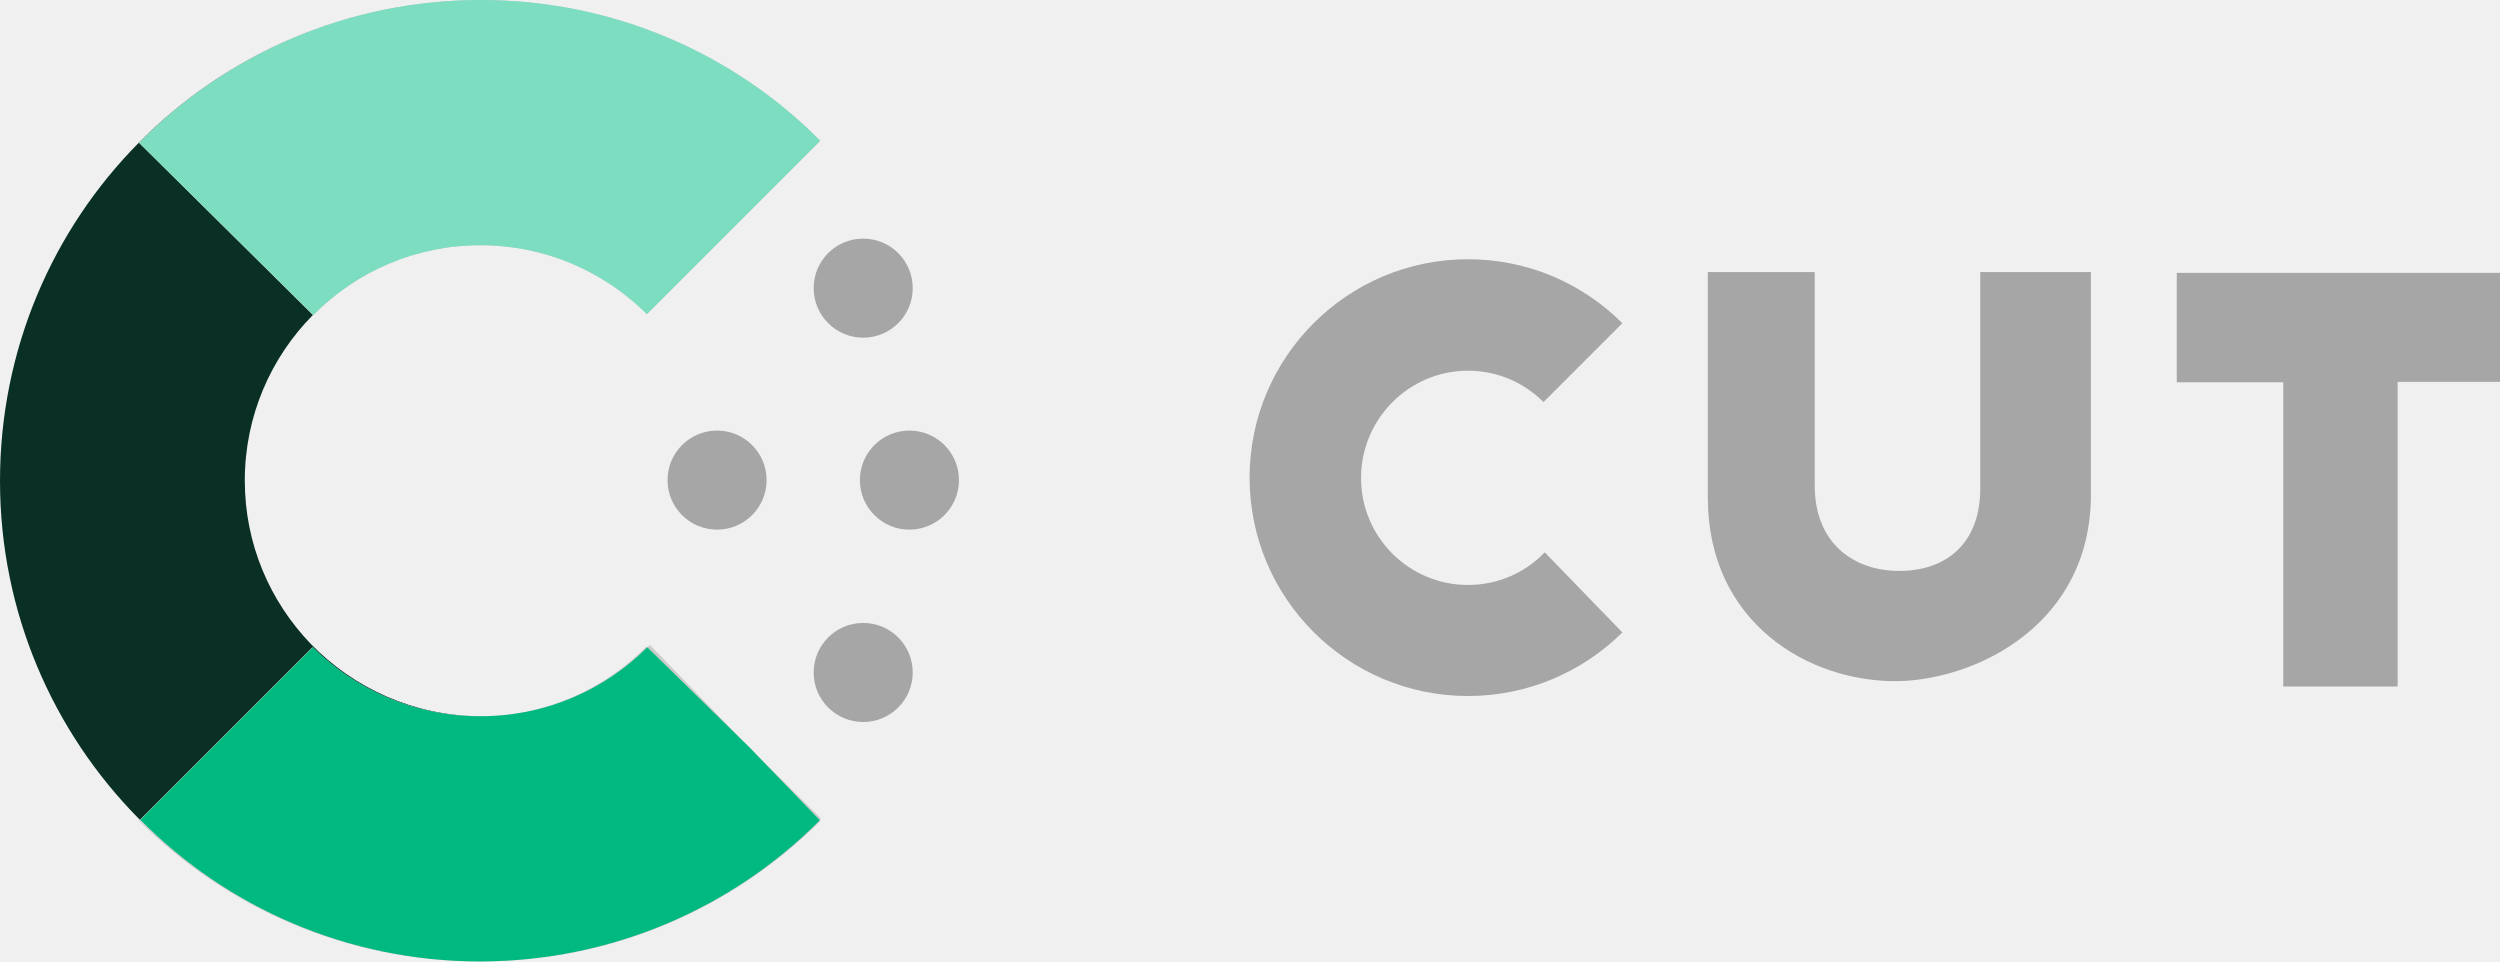
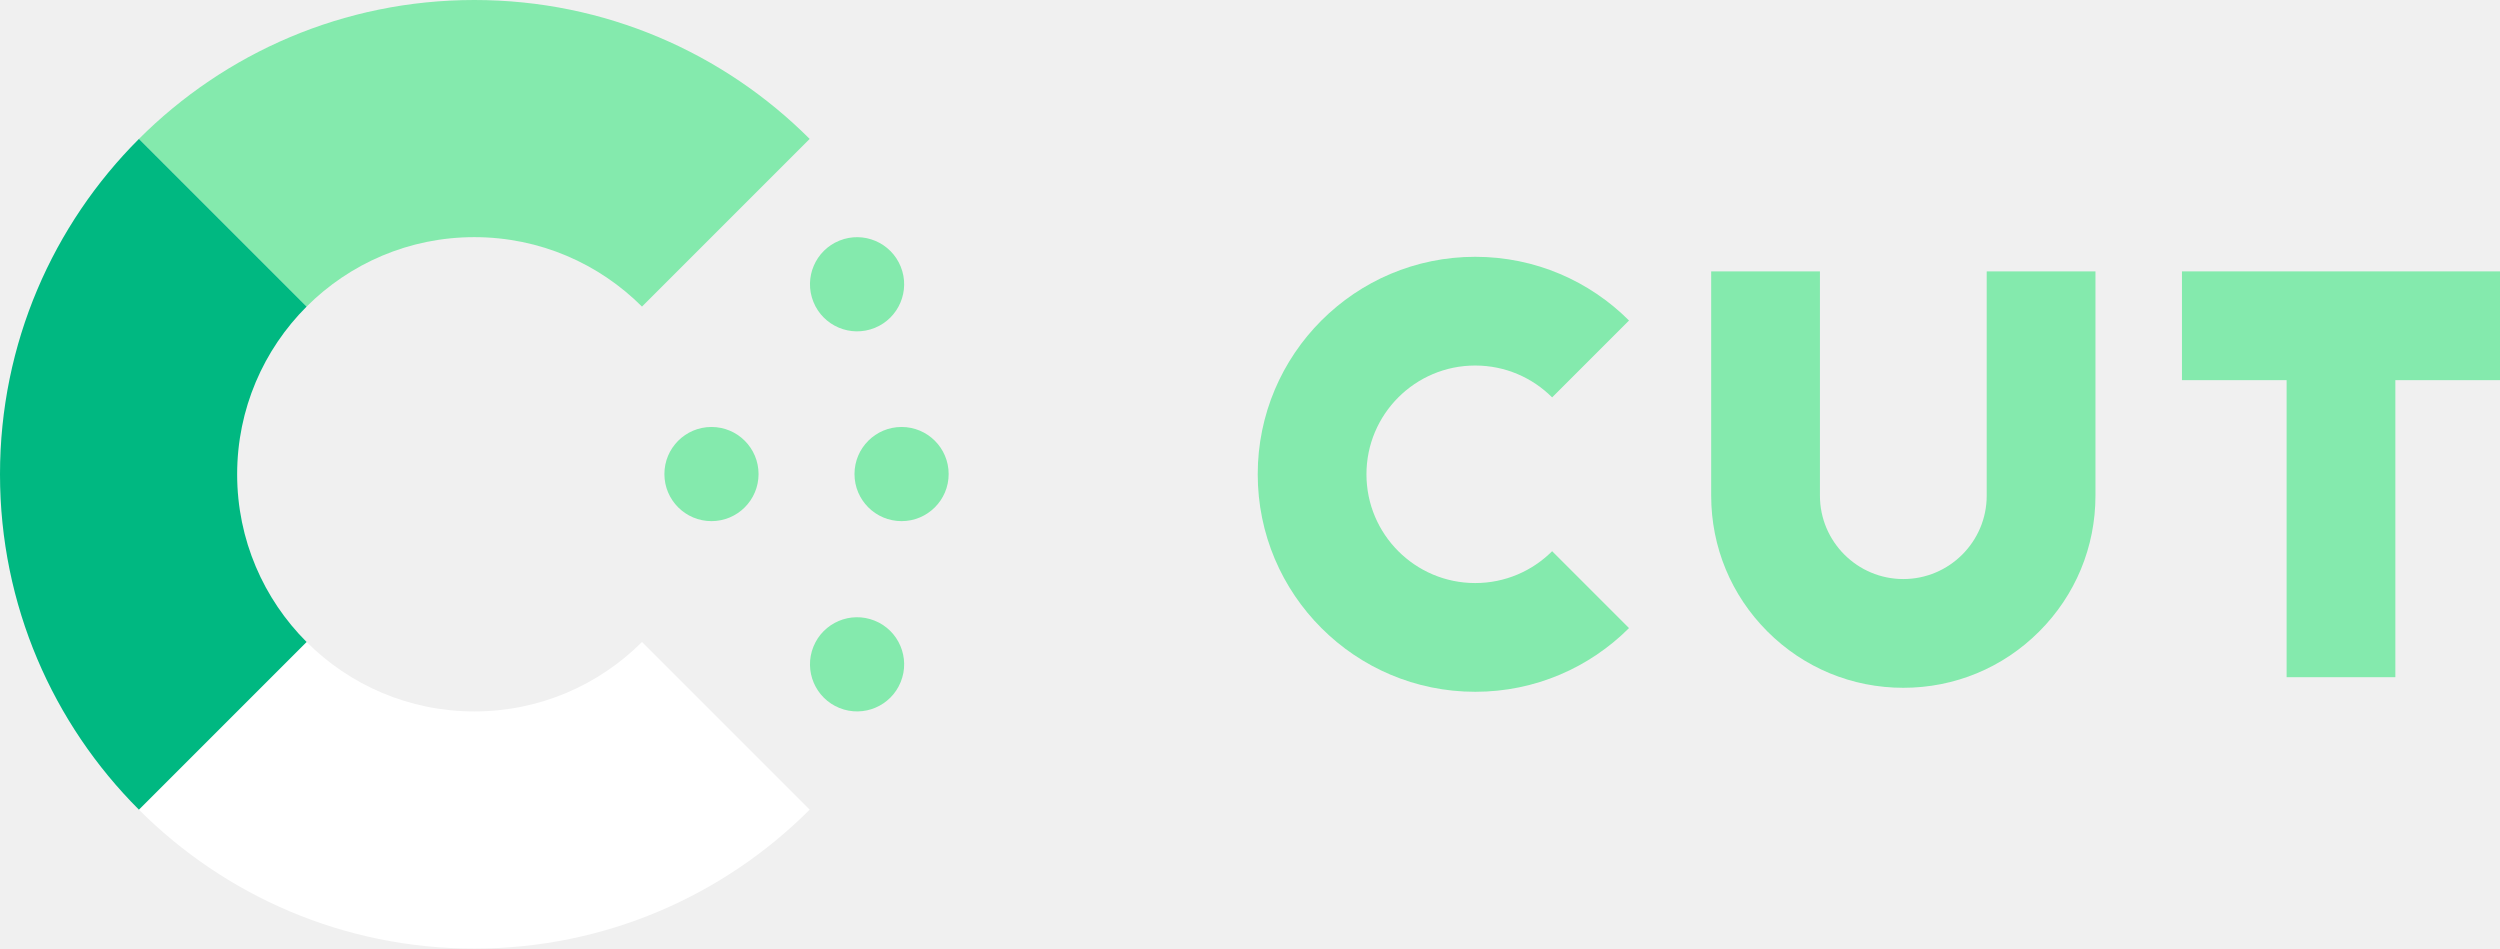
- <svg xmlns="http://www.w3.org/2000/svg" version="1.1" id="Layer_1" x="0px" y="0px" viewBox="0 0 605.6 232.9" style="enable-background:new 0 0 605.6 232.9;" xml:space="preserve">
-   <style type="text/css">
- 	.st0{fill:#A6A6A6;}
- 	.st1{opacity:0.49;fill:#A6A6A6;}
- 	.st2{fill:#0A3026;}
- 	.st3{fill:#7CDDC1;}
- 	.st4{fill:#00B980;}
- </style>
+ <svg xmlns="http://www.w3.org/2000/svg" version="1.2" baseProfile="tiny" id="Layer_1" x="0px" y="0px" viewBox="0 0 1150 436.352" overflow="visible" xml:space="preserve">
  <g>
-     <path class="st0" d="M413.7,120.5V65.9h25.9v51.7c0,14,9.4,20.7,20.5,20.7c11.1,0,19.6-6.4,19.6-20V65.9h26.8v53.9   c0,31.4-27.6,44.8-46.7,45.2C438.2,165.3,413.7,150.9,413.7,120.5z" />
-     <path class="st0" d="M553.1,92.6h-25.8V66.1h78.4v26.4h-24.9v73.8h-27.7V92.6z" />
-   </g>
-   <path class="st0" d="M355.6,89.8c7.2,0,13.6,2.9,18.3,7.6L393,78.3c-9.6-9.6-22.8-15.5-37.4-15.5l0,0c-29.2,0-52.9,23.7-52.9,52.9  s23.7,52.9,52.9,52.9c14.6,0,27.8-5.9,37.4-15.4l-18.8-19.4c-4.7,4.9-11.3,7.9-18.6,7.9c-14.3,0-25.9-11.6-25.9-25.9  S341.3,89.8,355.6,89.8" />
-   <circle class="st0" cx="173.7" cy="116.3" r="12" />
-   <circle class="st0" cx="209.1" cy="162.9" r="12" />
-   <circle class="st0" cx="220.3" cy="116.3" r="12" />
-   <circle class="st0" cx="209.1" cy="69.8" r="12" />
-   <g>
-     <path class="st1" d="M116.5,59.4c15.7,0,30,6.4,40.3,16.7l0,0C146.5,65.8,132.2,59.4,116.5,59.4C116.5,59.4,116.5,59.4,116.5,59.4z   " />
-     <path class="st1" d="M157.4,156.2c-0.2,0.2-0.4,0.4-0.6,0.6l24.7,24.3L157.4,156.2z" />
-     <path class="st1" d="M116.5,232.9c32.1,0,61.1-13,82.2-34l-0.2-0.2c-21,21.1-50.1,34.1-82.2,34.2   C116.3,232.9,116.4,232.9,116.5,232.9z" />
-     <path class="st2" d="M116,173.5c0.1,0,0.2,0,0.2,0c-16-0.1-30.5-6.8-40.9-17.5c-9.9-10.3-16-24.2-16-39.6   c0-15.6,6.3-29.8,16.5-40.1c0,0,0,0,0,0L33.7,34.6C54.8,13.2,84.1,0,116.5,0c0,0,0,0,0,0C84.1,0,54.7,13.2,33.6,34.6   C12.8,55.6,0,84.6,0,116.5c0,31.8,12.8,60.7,33.5,81.7c0.1,0.1,0.3,0.3,0.4,0.4l41.8-41.8C86,167.1,100.3,173.5,116,173.5z" />
-     <path class="st1" d="M75.9,76.3L75.9,76.3c10.4-10.4,24.7-16.9,40.6-16.9c0,0,0,0,0,0C100.6,59.4,86.3,65.9,75.9,76.3z" />
-     <path class="st1" d="M156.8,76.1C156.8,76.1,156.8,76.1,156.8,76.1l42-42C177.8,13,148.7,0,116.5,0c0,0,0,0,0,0   c32.2,0,61.3,13,82.3,34.1L156.8,76.1z" />
-     <path class="st1" d="M75.9,76.3c10.4-10.5,24.7-16.9,40.5-16.9c0,0,0,0,0,0c0,0,0,0,0,0c15.7,0,30,6.4,40.3,16.7l42-42   C177.8,13,148.6,0,116.5,0C84.1,0,54.8,13.2,33.7,34.6L75.9,76.3z" />
-     <path class="st3" d="M75.9,76.3c10.4-10.5,24.7-16.9,40.5-16.9c0,0,0,0,0,0c0,0,0,0,0,0c15.7,0,30,6.4,40.3,16.7l42-42   C177.8,13,148.6,0,116.5,0C84.1,0,54.8,13.2,33.7,34.6L75.9,76.3z" />
-     <path class="st1" d="M33.7,198.8c21.1,21.1,50.2,34.1,82.4,34.1c0.1,0,0.2,0,0.2,0c-32.2-0.1-61.3-13.2-82.4-34.3L33.7,198.8z" />
-     <path class="st1" d="M181.5,181.1l17,17.6c0.1-0.1,0.3-0.3,0.4-0.4L181.5,181.1z" />
-     <path class="st1" d="M156.8,156.8l-0.2-0.2c-10.3,10.4-24.6,16.9-40.3,16.9c0.1,0,0.2,0,0.2,0C132.2,173.5,146.5,167.1,156.8,156.8   z" />
-     <path class="st1" d="M156.8,156.8c-10.3,10.3-24.6,16.7-40.3,16.7c-0.1,0-0.2,0-0.2,0c-0.1,0-0.2,0-0.2,0c-15.7,0-30-6.4-40.3-16.7   l-41.8,41.8c21,21.2,50.2,34.3,82.4,34.3c32.1-0.1,61.2-13.1,82.2-34.2l-17-17.6L156.8,156.8z" />
-     <path class="st4" d="M156.8,156.8c-10.3,10.3-24.6,16.7-40.3,16.7c-0.1,0-0.2,0-0.2,0c-0.1,0-0.2,0-0.2,0c-15.7,0-30-6.4-40.3-16.7   l-41.8,41.8c21,21.2,50.2,34.3,82.4,34.3c32.1-0.1,61.2-13.1,82.2-34.2l-17-17.6L156.8,156.8z" />
+     <path fill="#84EAAD" d="M305.622,218.065c0-11.961,9.696-21.657,21.657-21.657c11.961,0,21.657,9.696,21.657,21.657   c0,11.961-9.696,21.658-21.657,21.658C315.318,239.723,305.622,230.026,305.622,218.065L305.622,218.065z" />
+     <path fill="#84EAAD" d="M393.066,218.065c0-11.961,9.696-21.657,21.657-21.657c11.962,0,21.658,9.696,21.658,21.657   c0,11.961-9.696,21.658-21.658,21.658C402.762,239.723,393.066,230.026,393.066,218.065L393.066,218.065z" />
+     <path fill="#84EAAD" d="M374.171,297.48c-4.48,11.09,0.877,23.712,11.968,28.193c11.09,4.481,23.712-0.877,28.193-11.967   c4.481-11.09-0.878-23.713-11.967-28.194C391.275,281.032,378.652,286.39,374.171,297.48L374.171,297.48z" />
+     <path fill="#84EAAD" d="M374.171,138.876c-4.48-11.091,0.877-23.713,11.968-28.194c11.09-4.48,23.712,0.878,28.193,11.967   c4.481,11.091-0.878,23.713-11.967,28.194C391.275,155.323,378.652,149.966,374.171,138.876L374.171,138.876z" />
+     <path fill="#84EAAD" d="M372.45,63.905l-77.133,77.131c-19.74-19.74-47.012-31.948-77.139-31.948   c-30.128,0-57.401,12.208-77.141,31.948L63.905,63.905C103.386,24.416,157.93,0,218.178,0C278.425,0,332.969,24.416,372.45,63.905   L372.45,63.905z" />
+     <path fill="#FFFFFF" d="M372.447,372.446c-39.481,39.489-94.025,63.906-154.273,63.906c-60.247,0-114.791-24.417-154.272-63.906   l77.132-77.132c19.74,19.74,47.013,31.949,77.14,31.949c30.128,0,57.4-12.209,77.14-31.949L372.447,372.446L372.447,372.446z" />
+     <path fill="#00B881" d="M109.089,218.178c0,30.128,12.208,57.4,31.948,77.14L63.905,372.45C24.417,332.97,0,278.425,0,218.178   C0,157.93,24.417,103.386,63.905,63.905l77.132,77.131C121.297,160.778,109.089,188.05,109.089,218.178L109.089,218.178z" />
+     <path fill="#84EAAD" d="M713.979,253.551l35.366,35.367c-18.104,18.104-43.116,29.305-70.744,29.305   c-27.623,0-52.636-11.201-70.74-29.305c-18.108-18.101-29.308-43.113-29.308-70.744c0-27.627,11.2-52.64,29.304-70.744   c18.105-18.104,43.117-29.301,70.744-29.301c27.631,0,52.644,11.2,70.744,29.305L713.979,182.8   c-9.052-9.056-21.559-14.658-35.378-14.658c-13.815,0-26.325,5.602-35.377,14.655c-9.052,9.052-14.654,21.562-14.654,35.377   c0,13.819,5.602,26.325,14.657,35.377c9.053,9.053,21.562,14.655,35.374,14.655C692.417,268.206,704.927,262.604,713.979,253.551   L713.979,253.551z" />
+     <path fill="#84EAAD" d="M875.527,316.386c-23.608,0-45.804-9.193-62.498-25.887s-25.887-38.889-25.887-62.498V124.842h50.025   v103.159c0,21.153,17.208,38.361,38.36,38.361c21.152,0,38.36-17.208,38.36-38.361V124.842h50.025v103.159   c0,23.609-9.194,45.804-25.887,62.498C921.331,307.193,899.136,316.386,875.527,316.386L875.527,316.386z" />
+     <polygon fill="#84EAAD" points="1150,124.842 1003.7,124.842 1003.7,174.867 1051.84,174.867 1051.84,311.508 1101.86,311.508    1101.86,174.867 1150,174.867 1150,124.842  " />
  </g>
</svg>
